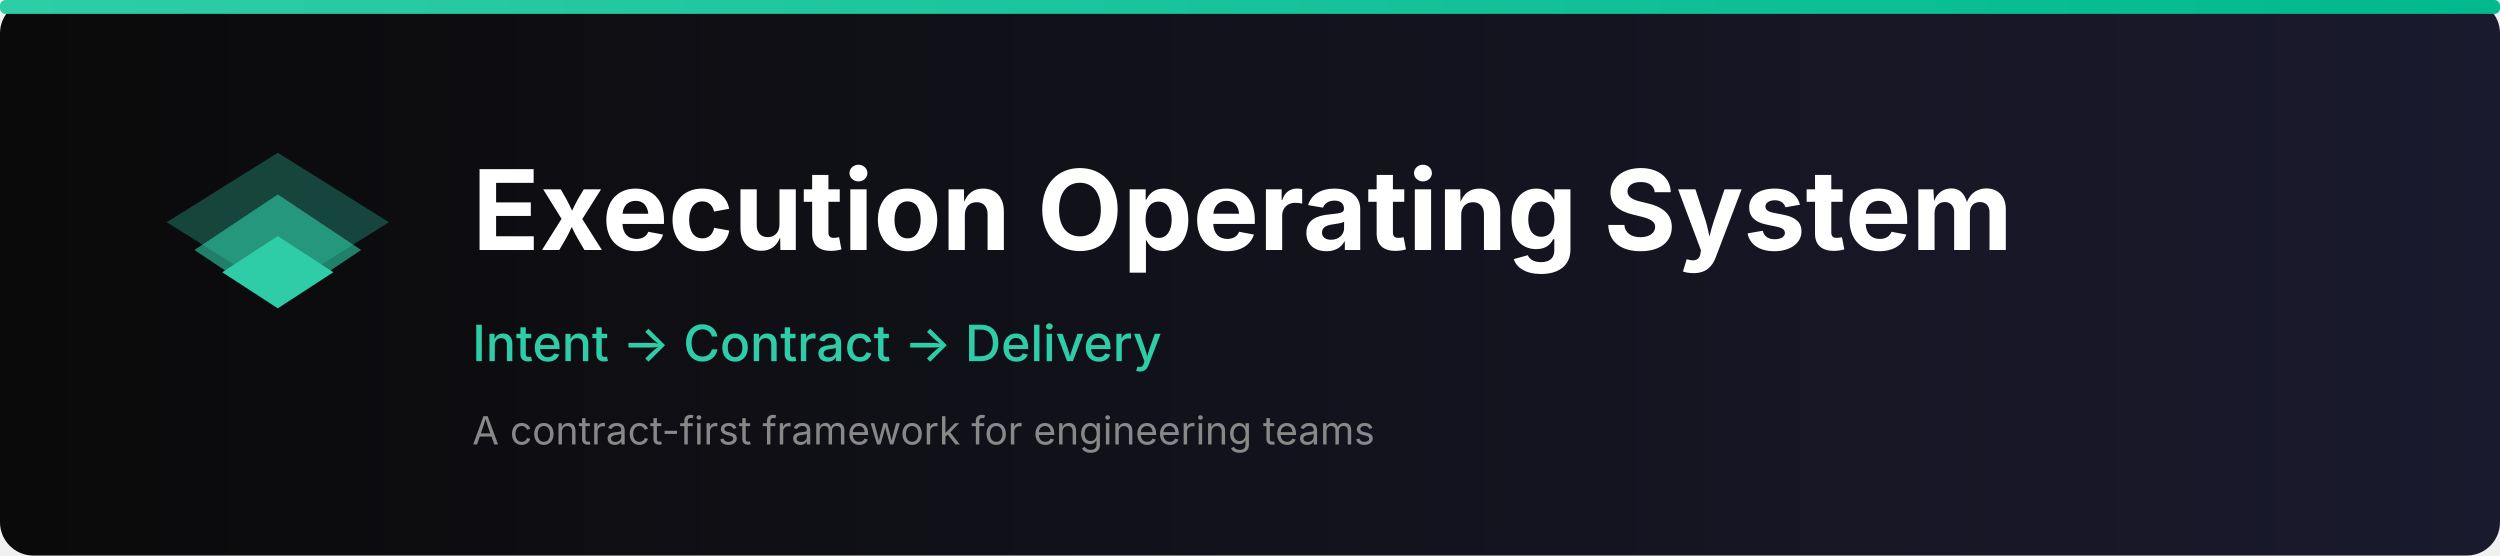
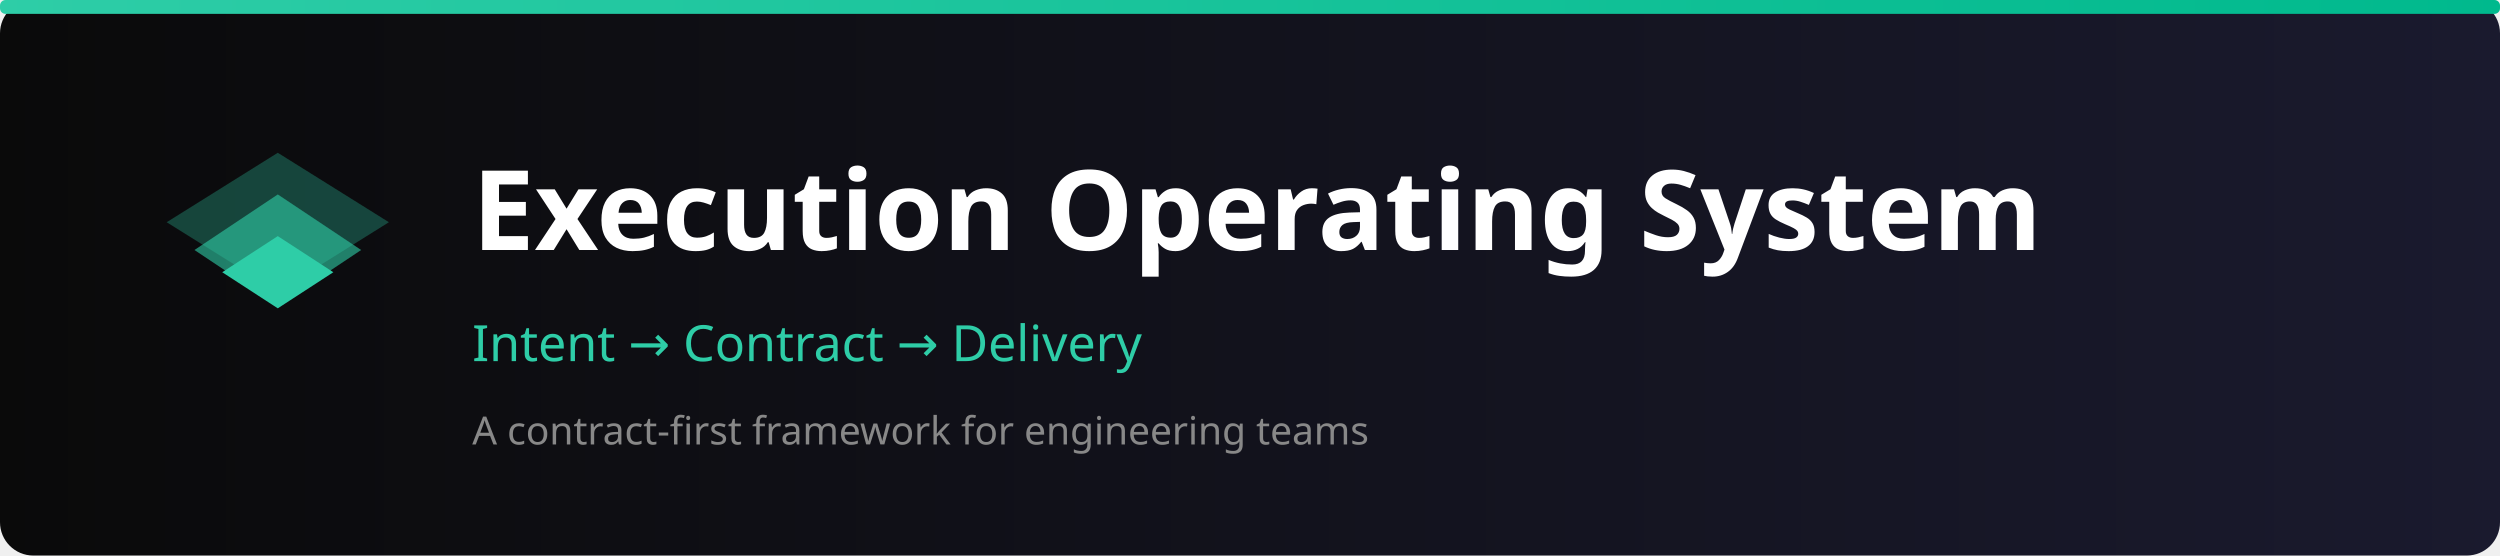
<svg xmlns="http://www.w3.org/2000/svg" width="900" height="200" viewBox="0 0 900 200">
  <defs>
    <linearGradient id="bg" x1="0%" y1="0%" x2="100%" y2="0%">
-       <stop offset="0%" style="stop-color:#0a0a0a" />
-       <stop offset="100%" style="stop-color:#1a1a2e" />
+       <stop offset="0%" stop-color="#0a0a0a" />
+       <stop offset="100%" stop-color="#1a1a2e" />
    </linearGradient>
    <linearGradient id="accent" x1="0%" y1="0%" x2="100%" y2="0%">
-       <stop offset="0%" style="stop-color:#2ECDA7" />
-       <stop offset="100%" style="stop-color:#00B98D" />
+       <stop offset="0%" stop-color="#2ECDA7" />
+       <stop offset="100%" stop-color="#00B98D" />
    </linearGradient>
  </defs>
  <rect width="900" height="200" fill="url(#bg)" rx="12" />
  <rect y="0" width="900" height="5" fill="url(#accent)" rx="2" />
  <g transform="translate(60, 55)">
    <path d="M40 0 L80 25 L40 50 L0 25 Z" fill="#2ECDA7" opacity="0.3" />
    <path d="M40 15 L70 35 L40 55 L10 35 Z" fill="#2ECDA7" opacity="0.6" />
    <path d="M40 30 L60 43 L40 56 L20 43 Z" fill="#2ECDA7" />
  </g>
-   <text x="170" y="90" font-family="system-ui, -apple-system, sans-serif" font-size="40" font-weight="700" fill="#ffffff">Execution Operating System</text>
-   <text x="170" y="130" font-family="system-ui, -apple-system, sans-serif" font-size="18" fill="#2ECDA7" font-weight="500">Intent → Contract → Delivery</text>
-   <text x="170" y="160" font-family="system-ui, -apple-system, sans-serif" font-size="14" fill="#888888">A contract-first framework for engineering teams</text>
+   <text x="170" y="90" font-family="sans-serif" font-size="40" font-weight="700" fill="#ffffff">Execution Operating System</text>
+   <text x="170" y="130" font-family="sans-serif" font-size="18" fill="#2ECDA7" font-weight="500">Intent → Contract → Delivery</text>
+   <text x="170" y="160" font-family="sans-serif" font-size="14" fill="#888888">A contract-first framework for engineering teams</text>
</svg>
